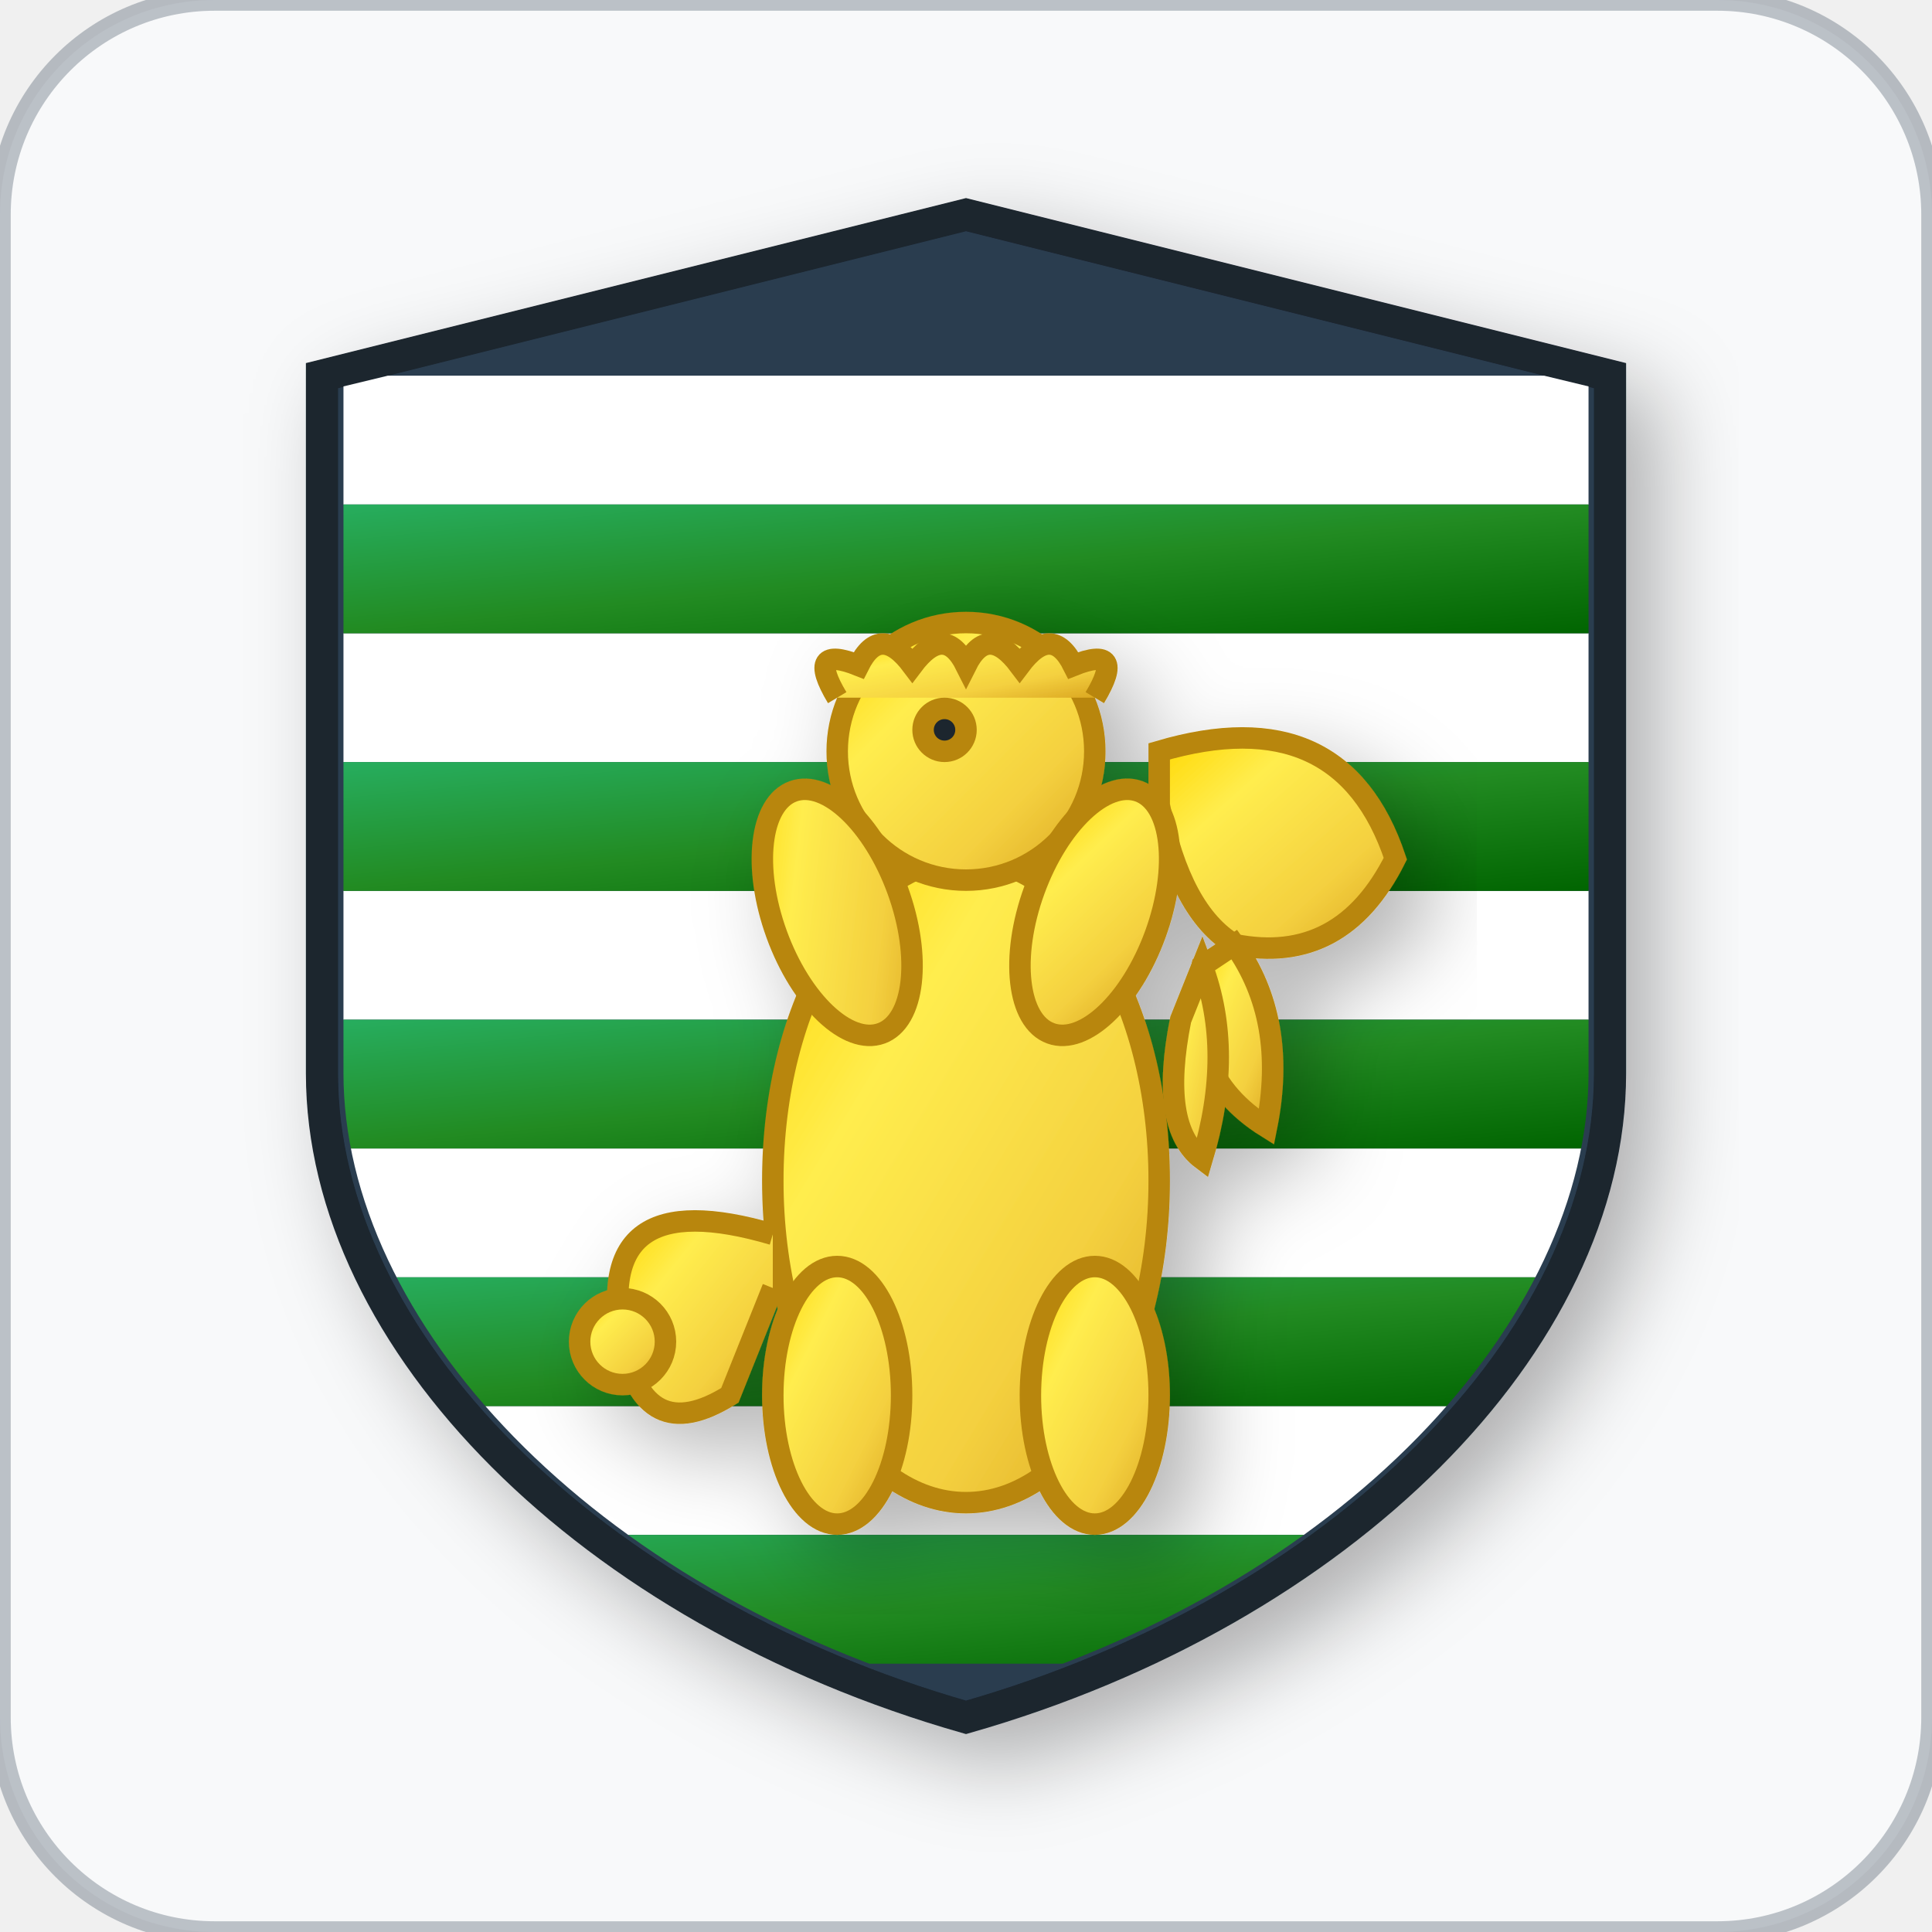
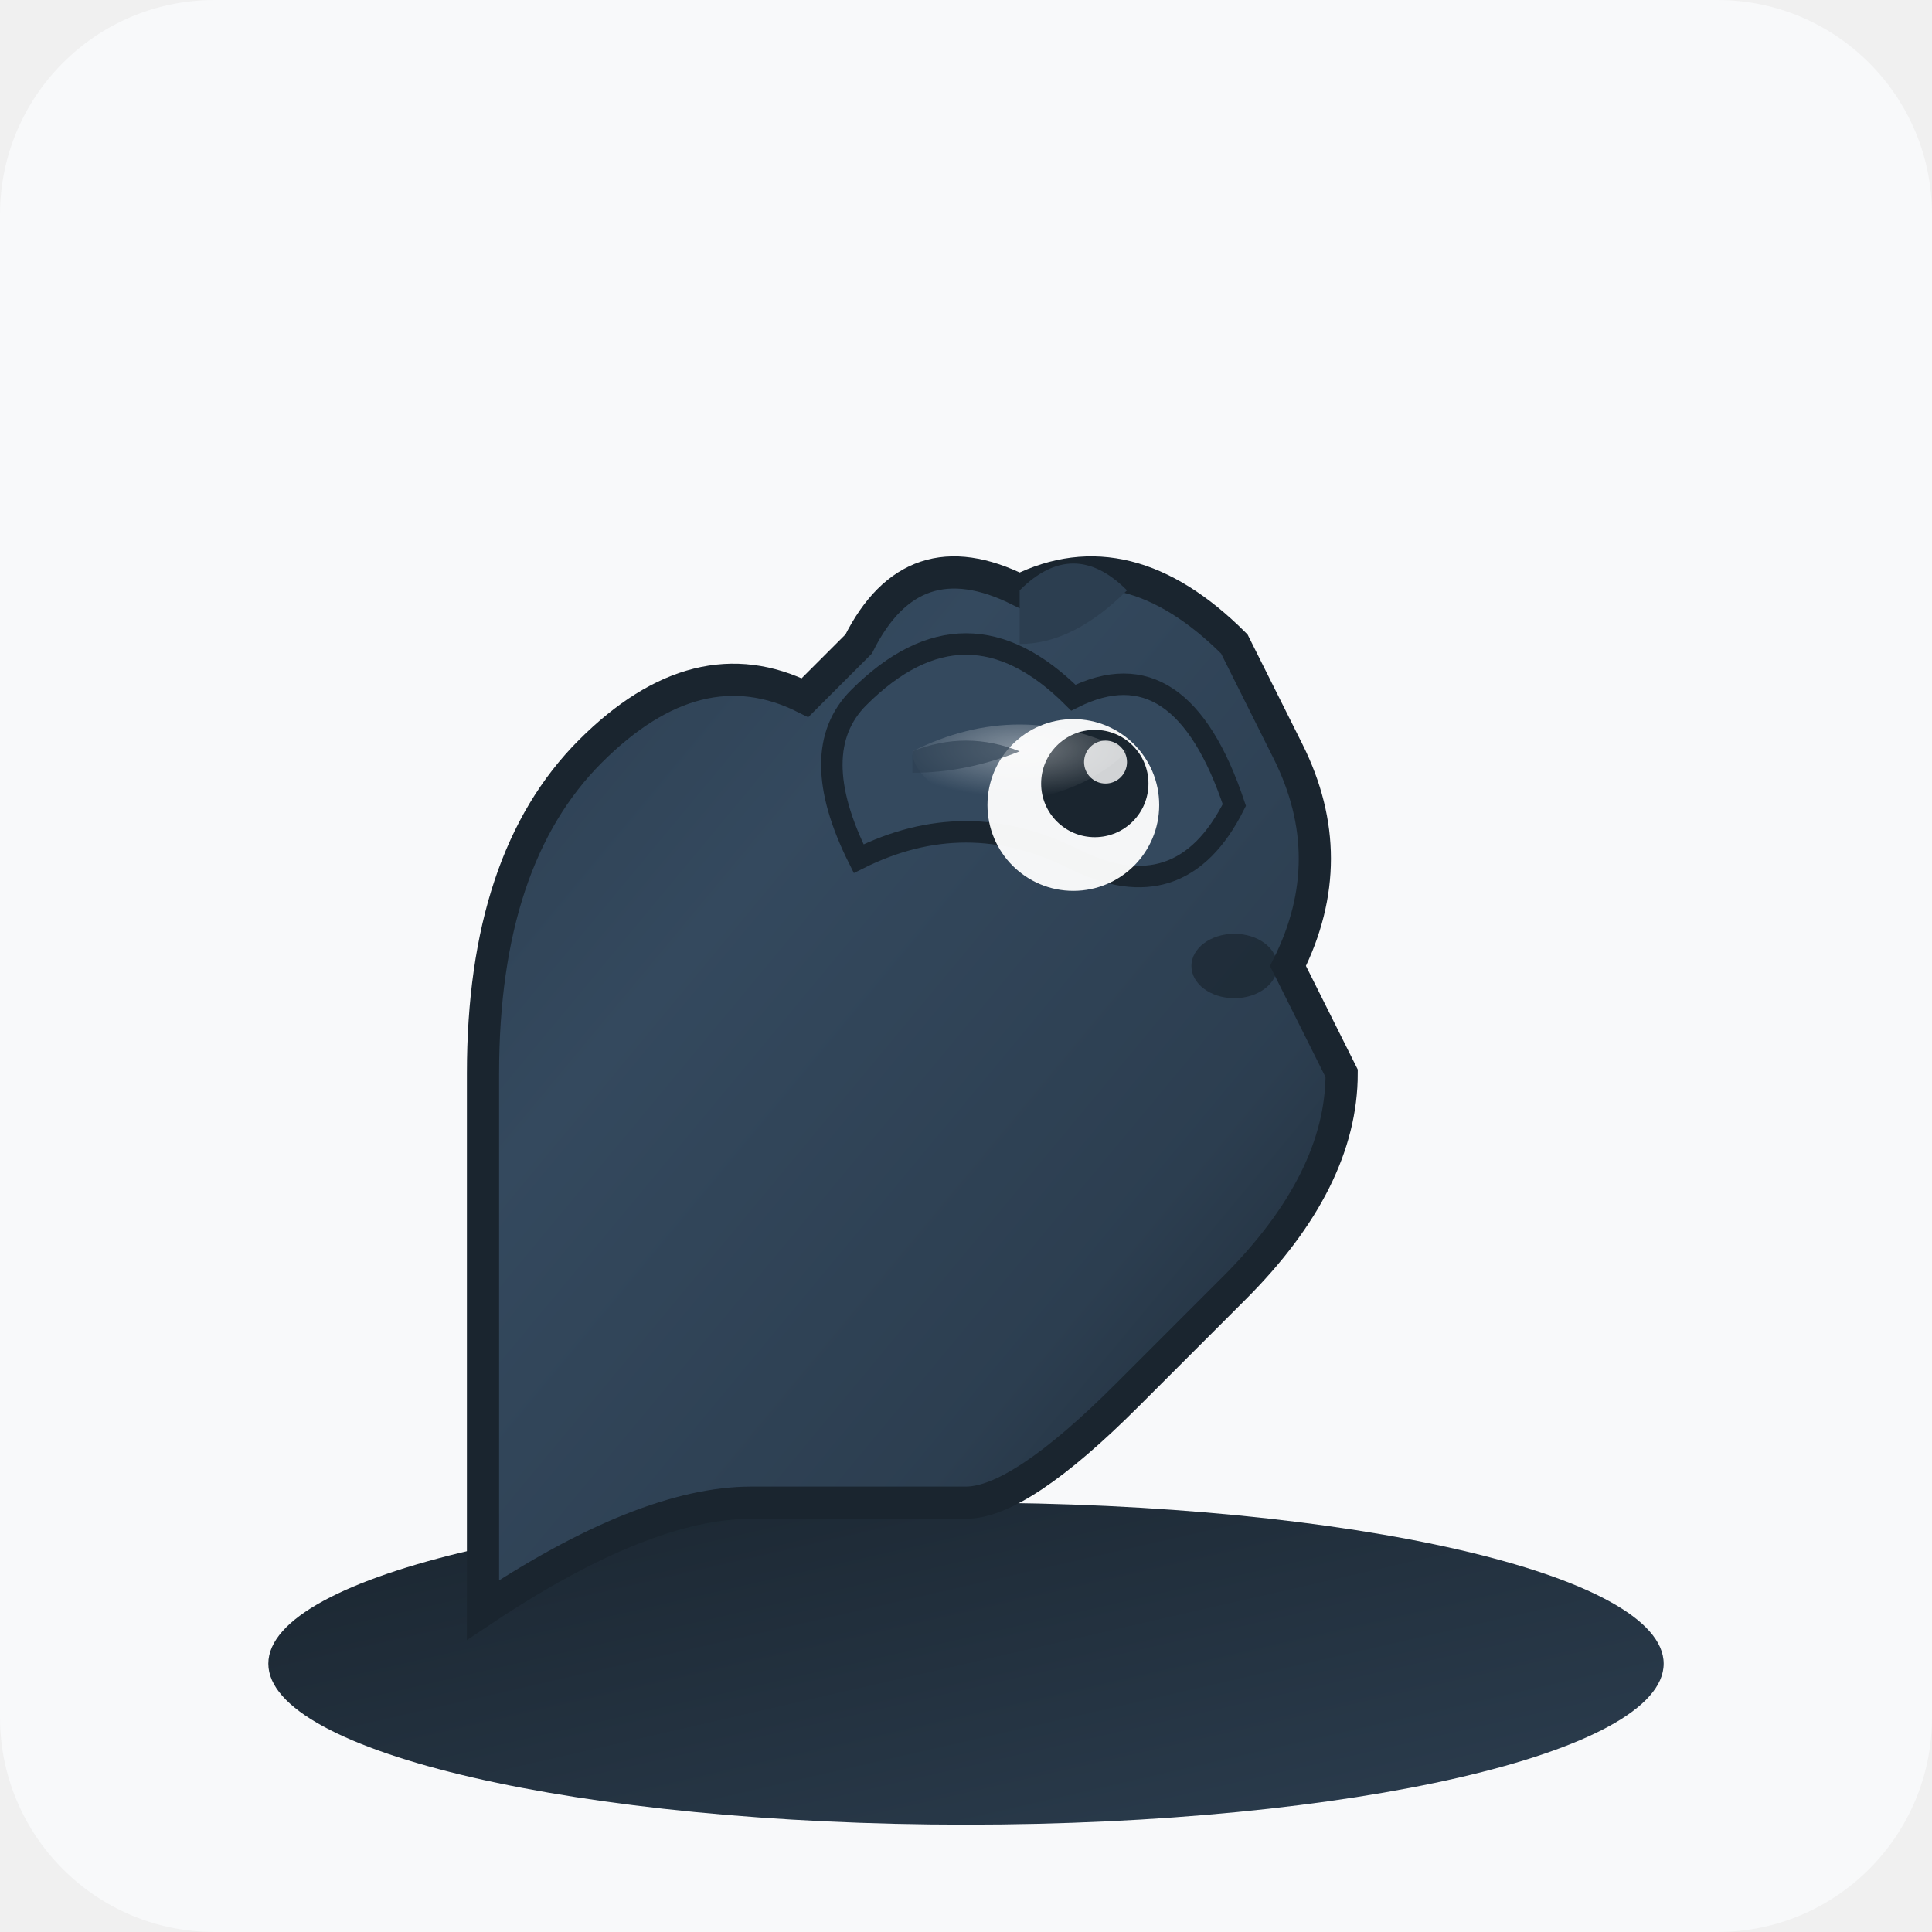
<svg xmlns="http://www.w3.org/2000/svg" viewBox="0 0 180 180" width="180" height="180">
  <defs>
-     <linearGradient id="gold180" x1="0%" y1="0%" x2="100%" y2="100%">
-       <stop offset="0%" style="stop-color:#ffd700;stop-opacity:1" />
-       <stop offset="30%" style="stop-color:#ffed4e;stop-opacity:1" />
-       <stop offset="70%" style="stop-color:#f4d03f;stop-opacity:1" />
-       <stop offset="100%" style="stop-color:#daa520;stop-opacity:1" />
+     <linearGradient id="knightGradientLarge" x1="0%" y1="0%" x2="100%" y2="100%">
+       <stop offset="0%" style="stop-color:#2c3e50;stop-opacity:1" />
+       <stop offset="30%" style="stop-color:#34495e;stop-opacity:1" />
+       <stop offset="70%" style="stop-color:#2c3e50;stop-opacity:1" />
+       <stop offset="100%" style="stop-color:#1a252f;stop-opacity:1" />
    </linearGradient>
-     <linearGradient id="green180" x1="0%" y1="0%" x2="100%" y2="100%">
-       <stop offset="0%" style="stop-color:#27ae60;stop-opacity:1" />
-       <stop offset="50%" style="stop-color:#228b22;stop-opacity:1" />
-       <stop offset="100%" style="stop-color:#006400;stop-opacity:1" />
+     <linearGradient id="baseLarge" x1="0%" y1="0%" x2="100%" y2="100%">
+       <stop offset="0%" style="stop-color:#1a252f;stop-opacity:1" />
+       <stop offset="100%" style="stop-color:#2c3e50;stop-opacity:1" />
    </linearGradient>
-     <filter id="shadow180">
-       <feDropShadow dx="3" dy="3" stdDeviation="4" flood-opacity="0.3" />
-     </filter>
+     <radialGradient id="highlight" cx="50%" cy="30%" r="60%">
+       <stop offset="0%" style="stop-color:#ffffff;stop-opacity:0.4" />
+       <stop offset="100%" style="stop-color:#ffffff;stop-opacity:0" />
+     </radialGradient>
  </defs>
-   <rect width="180" height="180" rx="20" ry="20" fill="#f8f9fa" />
-   <path d="M90 20 L150 35 L150 100 C150 125 125 150 90 160 C55 150 30 125 30 100 L30 35 Z" fill="#2c3e50" stroke="#1a252f" stroke-width="3" filter="url(#shadow180)" />
-   <defs>
-     <clipPath id="shield180">
-       <path d="M90 22 L148 36 L148 100 C148 123 125 148 90 158 C55 148 32 123 32 100 L32 36 Z" />
-     </clipPath>
-   </defs>
-   <g clip-path="url(#shield180)">
-     <rect x="30" y="35" width="120" height="12" fill="#ffffff" />
-     <rect x="30" y="59" width="120" height="12" fill="#ffffff" />
-     <rect x="30" y="83" width="120" height="12" fill="#ffffff" />
-     <rect x="30" y="107" width="120" height="12" fill="#ffffff" />
-     <rect x="30" y="131" width="120" height="12" fill="#ffffff" />
-     <rect x="30" y="47" width="120" height="12" fill="url(#green180)" />
-     <rect x="30" y="71" width="120" height="12" fill="url(#green180)" />
-     <rect x="30" y="95" width="120" height="12" fill="url(#green180)" />
-     <rect x="30" y="119" width="120" height="12" fill="url(#green180)" />
-     <rect x="30" y="143" width="120" height="12" fill="url(#green180)" />
-     <g fill="url(#gold180)" stroke="#b8860b" stroke-width="2" filter="url(#shadow180)">
-       <ellipse cx="90" cy="110" rx="18" ry="30" />
-       <circle cx="90" cy="70" r="12" />
-       <path d="M78 65 Q75 60 80 62 Q82 58 85 62 Q88 58 90 62 Q92 58 95 62 Q98 58 100 62 Q105 60 102 65" />
-       <path d="M108 70 Q125 65 130 80 Q125 90 115 88 Q110 85 108 75 Z" />
-       <path d="M115 88 Q120 95 118 105 Q110 100 112 90 Z" />
-       <path d="M112 90 Q115 98 112 108 Q108 105 110 95 Z" />
-       <ellipse cx="78" cy="85" rx="6" ry="12" transform="rotate(-20 78 85)" />
-       <ellipse cx="102" cy="85" rx="6" ry="12" transform="rotate(20 102 85)" />
-       <ellipse cx="78" cy="130" rx="6" ry="12" />
-       <ellipse cx="102" cy="130" rx="6" ry="12" />
-       <path d="M72 115 Q55 110 58 125 Q60 135 68 130 Q70 125 72 120" />
-       <circle cx="58" cy="125" r="4" />
-       <circle cx="88" cy="68" r="2" fill="#1a252f" />
-     </g>
-   </g>
-   <rect width="180" height="180" rx="20" ry="20" fill="none" stroke="#2c3e50" stroke-width="2" opacity="0.3" />
+   <rect width="180" height="180" fill="#f8f9fa" rx="20" />
+   <ellipse cx="90" cy="155" rx="65" ry="15" fill="url(#baseLarge)" />
+   <path d="M45 150 L45 100 Q45 80 55 70 Q65 60 75 65 L80 60 Q85 50 95 55 Q105 50 115 60 L120 70 Q125 80 120 90 L125 100 Q125 110 115 120 L105 130 Q95 140 90 140 L70 140 Q60 140 45 150 Z" fill="url(#knightGradientLarge)" stroke="#1a252f" stroke-width="3" />
+   <path d="M80 65 Q90 55 100 65 Q110 60 115 75 Q110 85 100 80 Q90 75 80 80 Q75 70 80 65 Z" fill="#34495e" stroke="#1a252f" stroke-width="2" />
+   <path d="M95 55 Q100 50 105 55 Q100 60 95 60 Z" fill="#2c3e50" />
+   <circle cx="100" cy="75" r="8" fill="#ffffff" opacity="0.95" />
+   <circle cx="102" cy="73" r="5" fill="#1a252f" />
+   <circle cx="103" cy="71" r="2" fill="#ffffff" opacity="0.8" />
+   <ellipse cx="115" cy="90" rx="4" ry="3" fill="#1a252f" opacity="0.7" />
+   <path d="M85 70 Q95 65 105 70 Q100 75 90 75 Q85 72.5 85 70 Z" fill="url(#highlight)" />
+   <path d="M85 70 Q90 68 95 70 Q90 72 85 72 Z" fill="#2c3e50" opacity="0.6" />
</svg>
